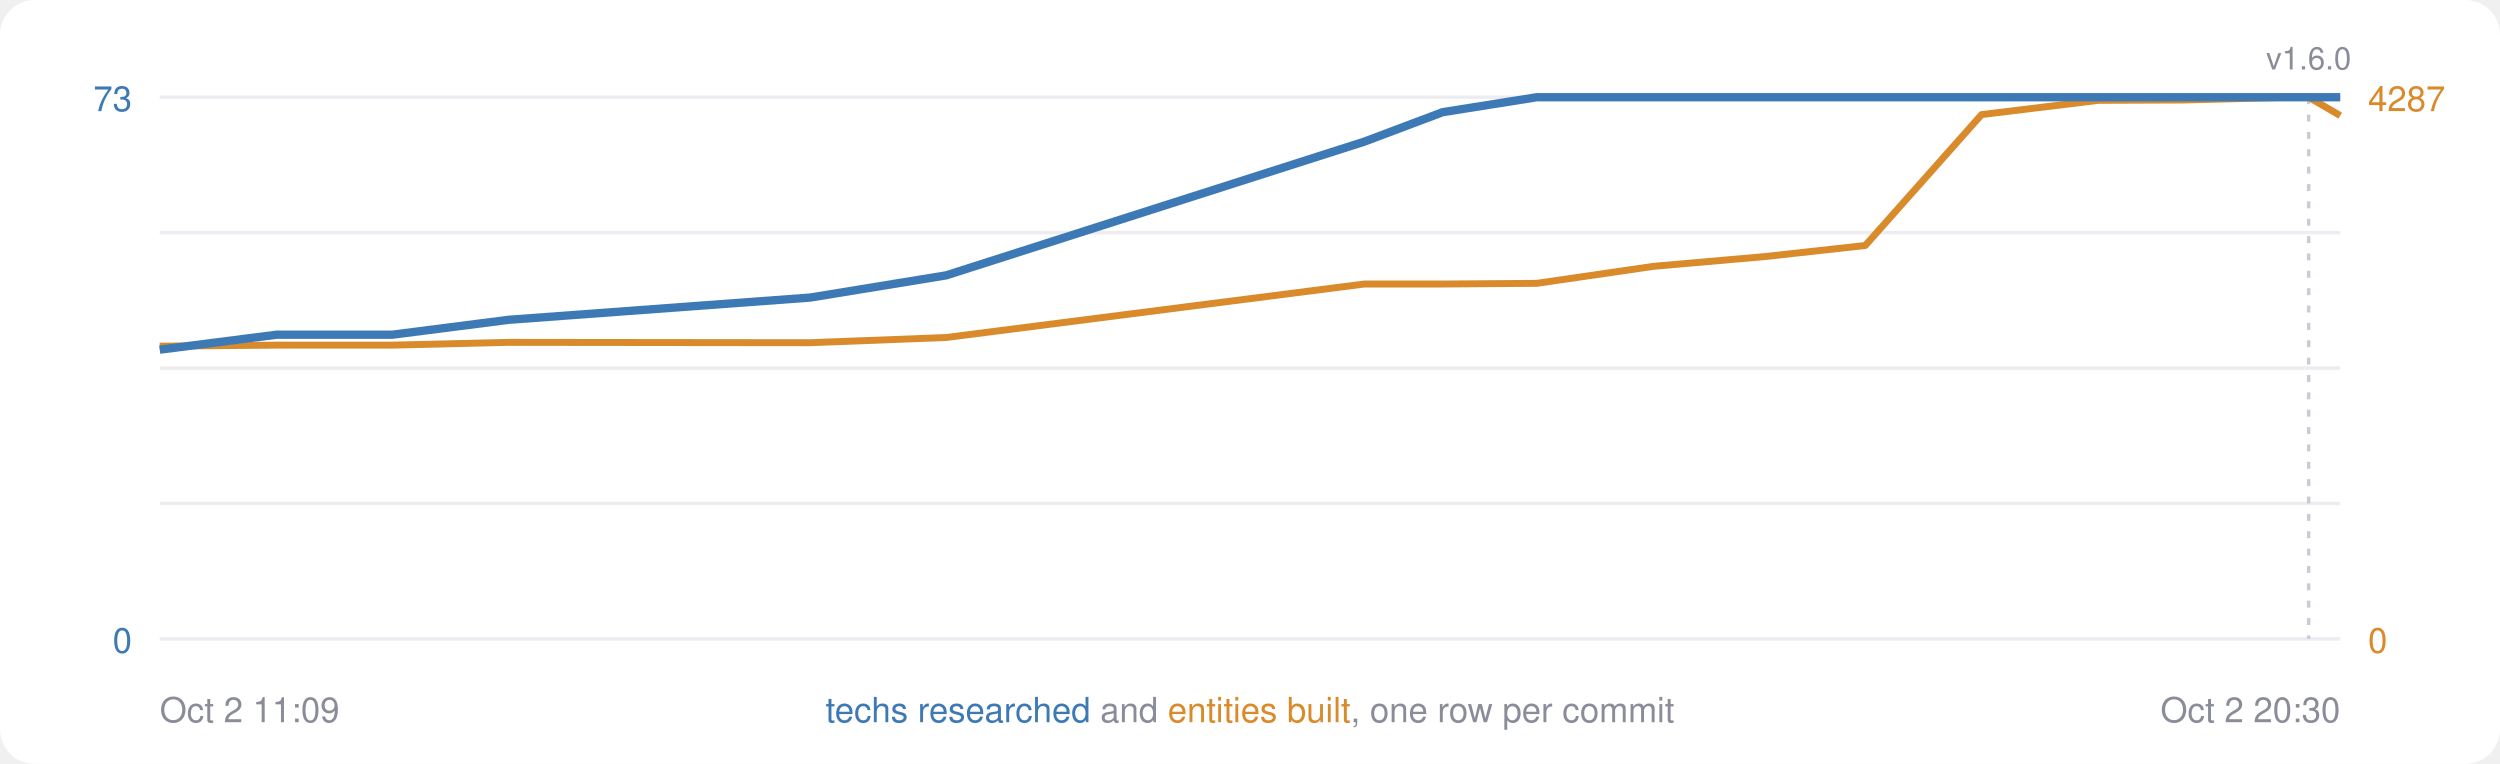
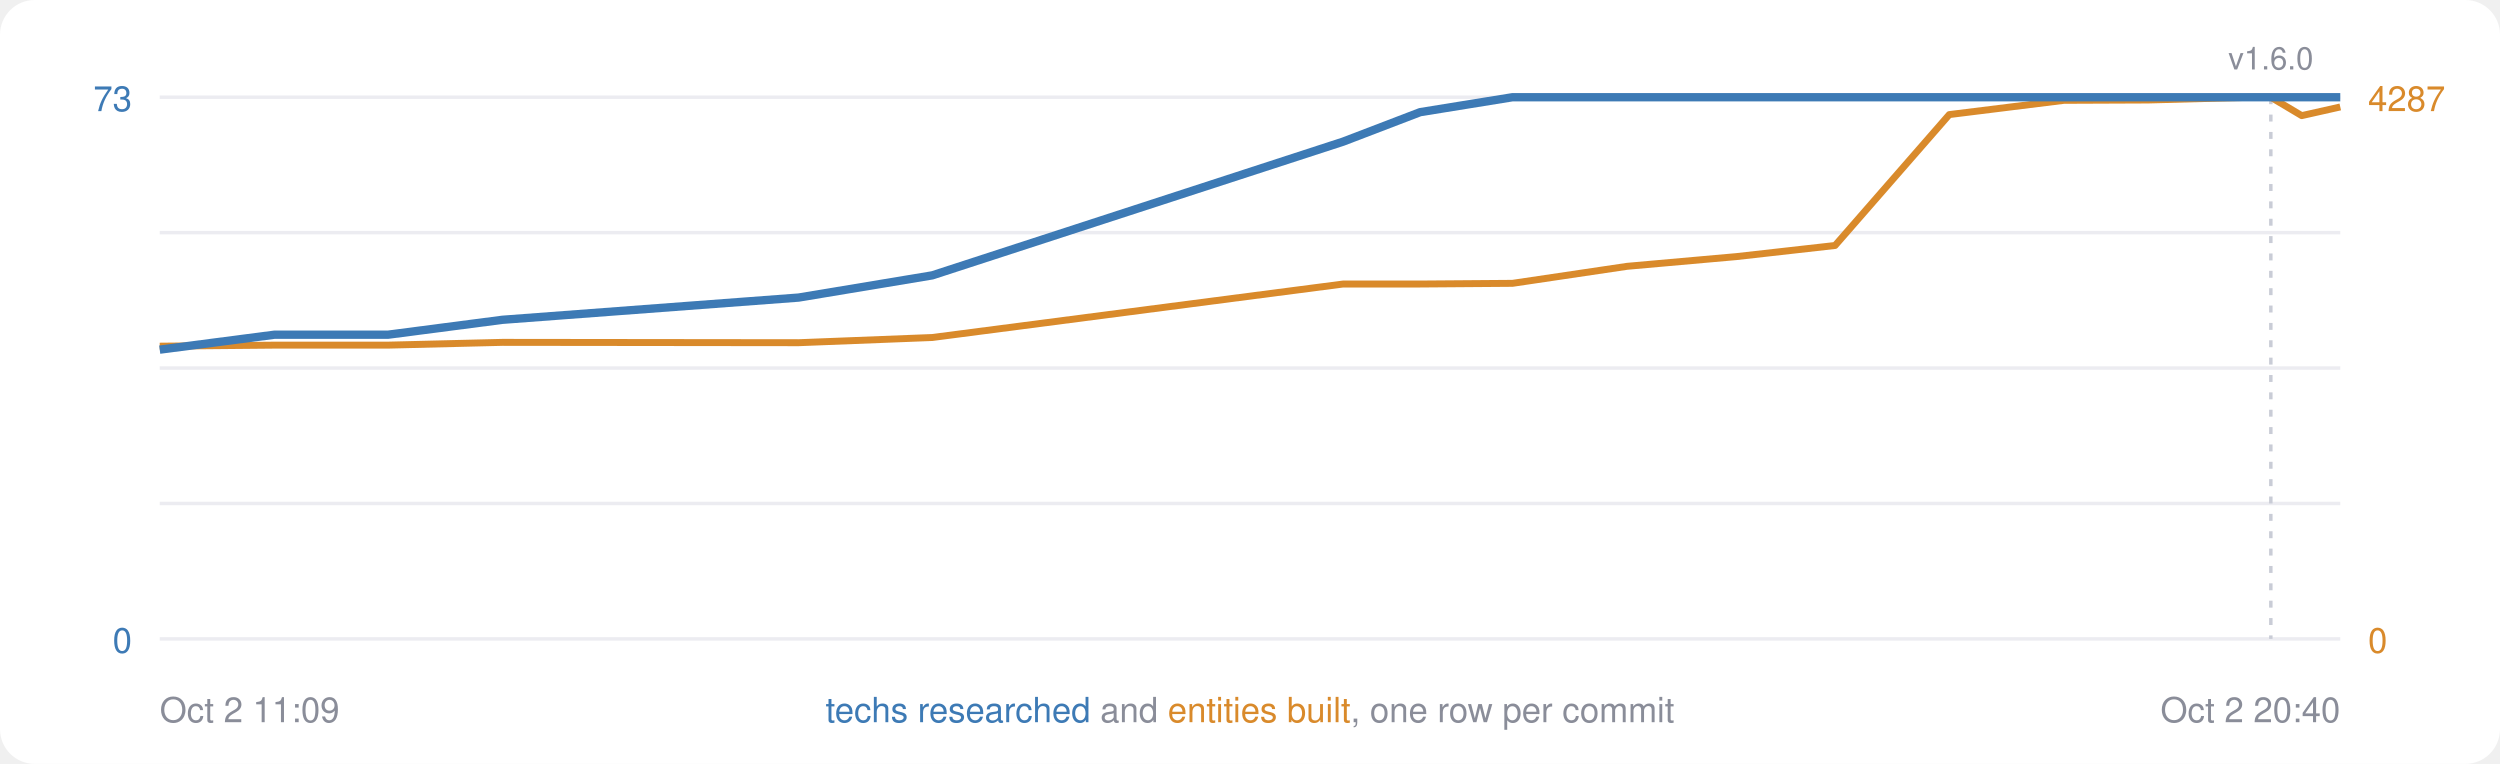
<svg xmlns="http://www.w3.org/2000/svg" viewBox="0 0 720 220" width="720" height="220" font-family="-apple-system,Helvetica,Arial,sans-serif">
  <rect width="720" height="220" fill="#ffffff" rx="10" />
  <line x1="46" y1="184.0" x2="674" y2="184.0" stroke="#ececf1" />
  <line x1="46" y1="145.0" x2="674" y2="145.0" stroke="#ececf1" />
  <line x1="46" y1="106.0" x2="674" y2="106.0" stroke="#ececf1" />
  <line x1="46" y1="67.0" x2="674" y2="67.0" stroke="#ececf1" />
  <line x1="46" y1="28.0" x2="674" y2="28.0" stroke="#ececf1" />
-   <line x1="664.9" y1="28" x2="664.9" y2="184" stroke="#c9ccd6" stroke-dasharray="2 3" />
-   <text x="664.9" y="20" text-anchor="middle" font-size="9" fill="#8a8d99">v1.6.0</text>
-   <polyline points="46.0,99.7 79.6,99.4 112.9,99.4 146.5,98.6 233.3,98.7 272.5,97.2 392.9,81.8 415.5,81.8 442.6,81.6 476.2,76.7 508.2,73.9 537.2,70.7 570.7,33.0 604.3,28.9 628.8,28.8 659.8,28.0 664.9,28.0 674.0,33.3" fill="none" stroke="#d98a2b" stroke-width="2" stroke-linejoin="round" />
-   <polyline points="46.0,100.7 79.6,96.4 112.9,96.4 146.5,92.1 233.3,85.7 272.5,79.3 392.9,40.8 415.5,32.3 442.6,28.0 476.2,28.0 508.2,28.0 537.2,28.0 570.7,28.0 604.3,28.0 628.8,28.0 659.8,28.0 664.9,28.0 674.0,28.0" fill="none" stroke="#3d7ab5" stroke-width="2.4" stroke-linejoin="round" />
+   <line x1="654.0" y1="28" x2="654.0" y2="184" stroke="#c9ccd6" stroke-dasharray="2 3" />
+   <text x="654.0" y="20" text-anchor="middle" font-size="9" fill="#8a8d99">v1.6.0</text>
+   <polyline points="46.0,99.7 79.0,99.4 111.7,99.4 144.7,98.6 230.0,98.7 268.5,97.2 386.8,81.8 409.0,81.8 435.6,81.6 468.6,76.7 500.1,73.9 528.5,70.7 561.4,33.0 594.4,28.9 618.6,28.8 649.0,28.0 654.0,28.0 662.9,33.3 674.0,30.8" fill="none" stroke="#d98a2b" stroke-width="2" stroke-linejoin="round" />
+   <polyline points="46.0,100.7 79.0,96.4 111.7,96.4 144.7,92.1 230.0,85.7 268.5,79.3 386.8,40.8 409.0,32.3 435.6,28.0 468.6,28.0 500.1,28.0 528.5,28.0 561.4,28.0 594.4,28.0 618.6,28.0 649.0,28.0 654.0,28.0 662.9,28.0 674.0,28.0" fill="none" stroke="#3d7ab5" stroke-width="2.4" stroke-linejoin="round" />
  <text x="38" y="32" text-anchor="end" font-size="10" fill="#3d7ab5">73</text>
  <text x="38" y="188" text-anchor="end" font-size="10" fill="#3d7ab5">0</text>
  <text x="682" y="32" font-size="10" fill="#d98a2b">4287</text>
  <text x="682" y="188" font-size="10" fill="#d98a2b">0</text>
  <text x="46" y="208" font-size="10" fill="#8a8d99">Oct 2 11:09</text>
-   <text x="674" y="208" text-anchor="end" font-size="10" fill="#8a8d99">Oct 2 20:30</text>
+   <text x="674" y="208" text-anchor="end" font-size="10" fill="#8a8d99">Oct 2 20:40</text>
  <text x="360.0" y="208" text-anchor="middle" font-size="10" fill="#8a8d99">
    <tspan fill="#3d7ab5">techs researched</tspan>  and  <tspan fill="#d98a2b">entities built</tspan>, one row per commit</text>
</svg>
